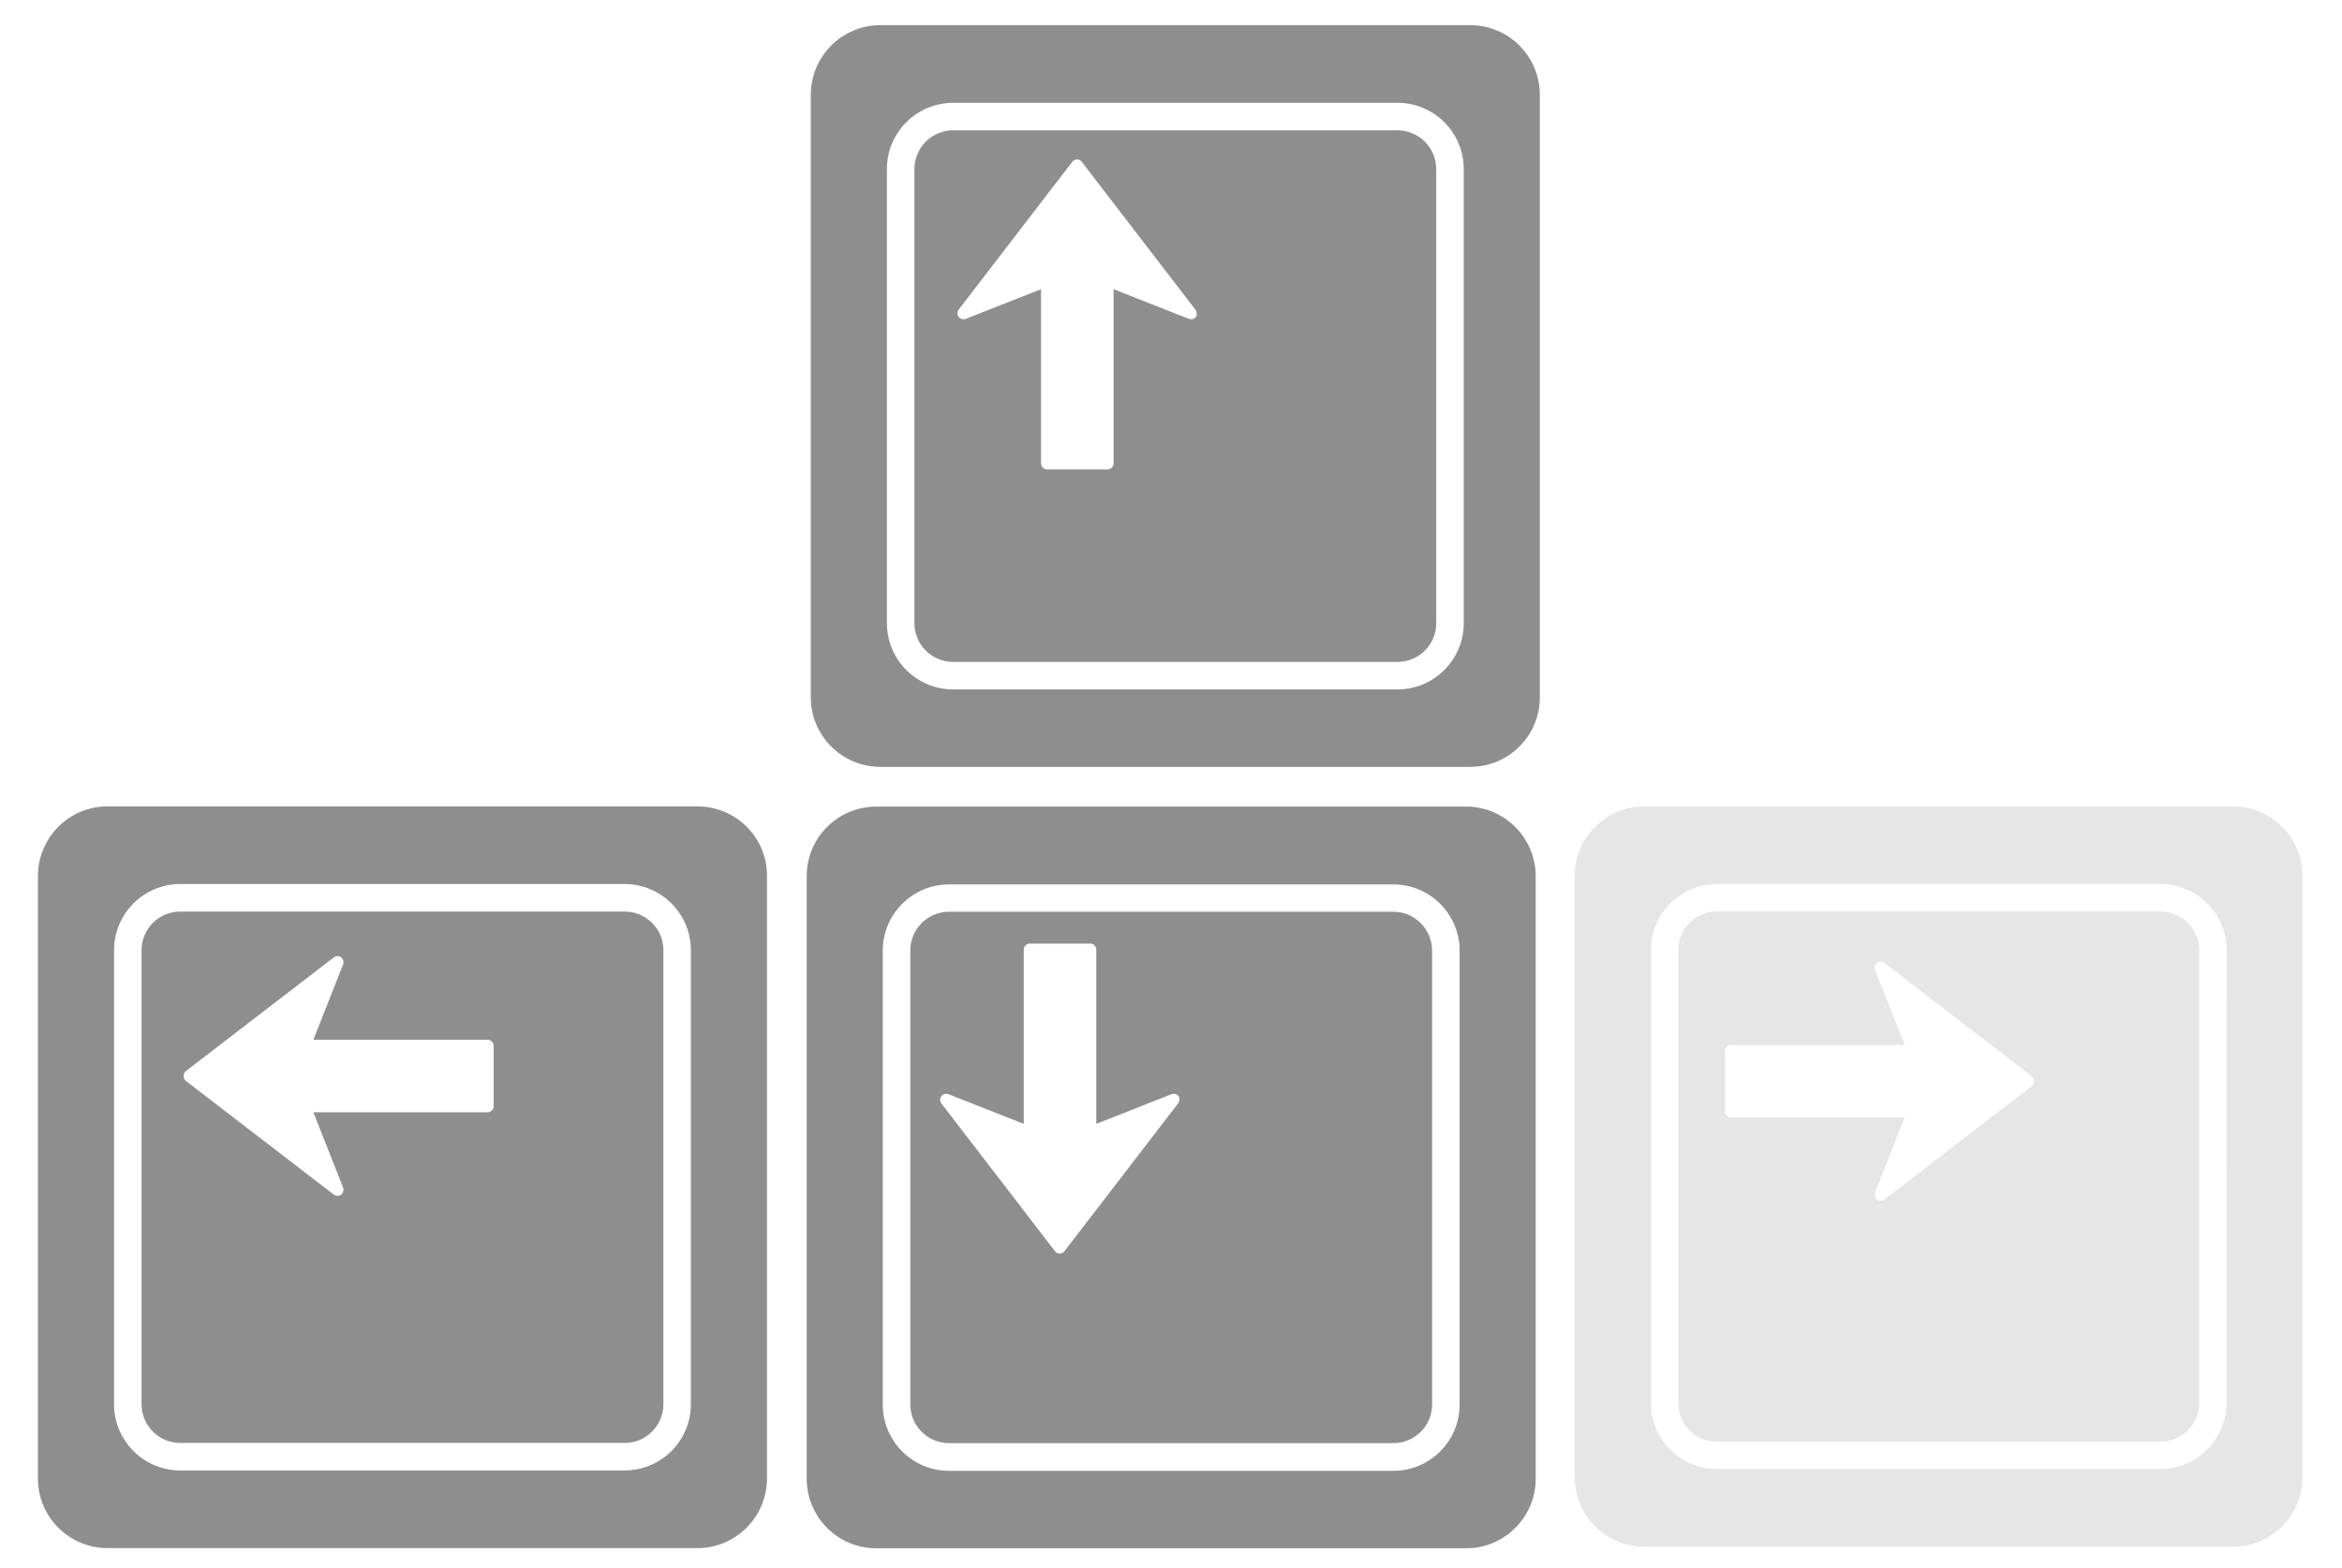
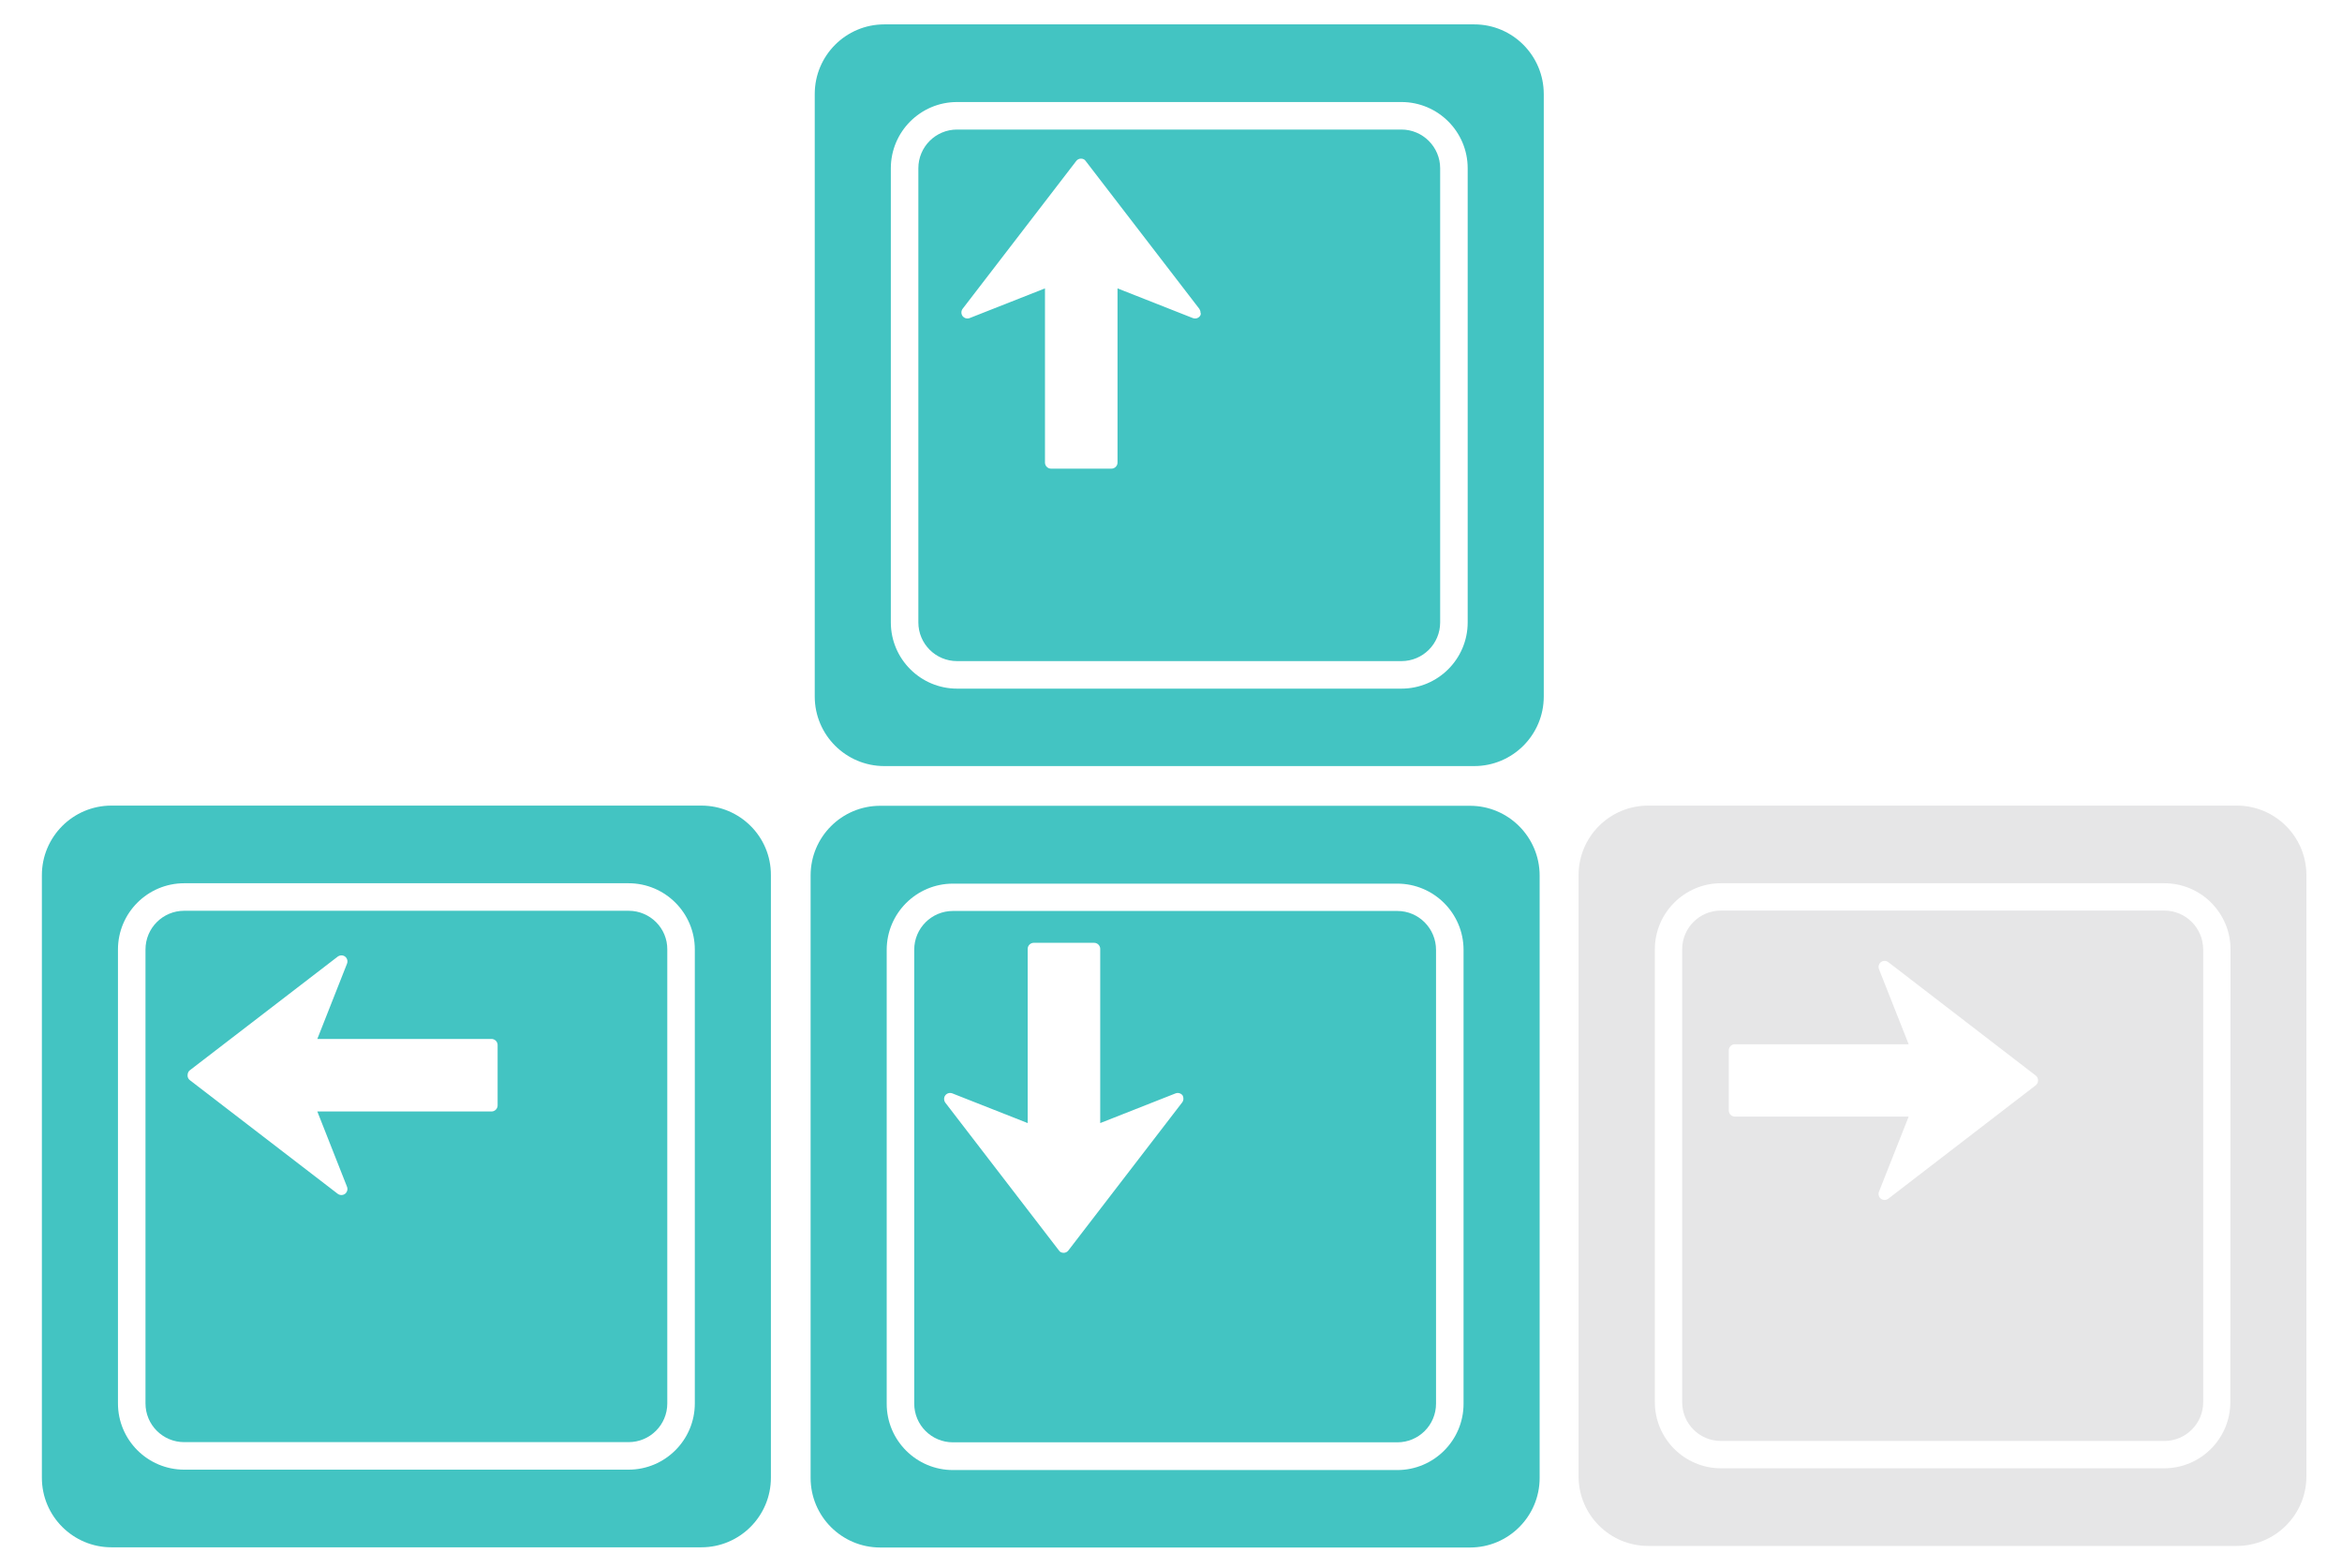
<svg xmlns="http://www.w3.org/2000/svg" version="1.1" id="Layer_1" x="0px" y="0px" viewBox="96 102.8 1191.2 797.2" style="enable-background:new 96 102.8 1191.2 797.2;" xml:space="preserve">
  <style type="text/css">
- 	.st0{fill:#8E8E8E;}
+ 	.st0{fill:#43C4C2;}
	.st1{fill:#E6E6E7;}
</style>
-   <path class="st0" d="M804.7,566.6h-226c-10.9,0-19.7,8.8-19.7,19.7v230.9c0,10.9,8.8,19.7,19.7,19.7h226c10.9,0,19.7-8.8,19.7-19.7  V586.4C824.4,575.5,815.6,566.6,804.7,566.6z M695.2,664.1l-57.8,75.2c-0.6,0.8-1.5,1.2-2.4,1.2c-1,0-1.9-0.4-2.4-1.2l-57.8-75.2  c-0.4-0.6-0.6-1.2-0.6-1.9c0-0.6,0.2-1.3,0.6-1.8c0.8-1.1,2.3-1.5,3.6-1l38.3,15.1v-88.6c0-1.7,1.4-3.1,3.1-3.1h30.7  c1.7,0,3.1,1.4,3.1,3.1v88.6l38.3-15.1c1.3-0.5,2.7-0.1,3.6,1C696.1,661.5,696.1,663,695.2,664.1z M841.7,513.1h-300  c-19.6,0-35.4,15.9-35.4,35.4V855c0,19.6,15.9,35.4,35.4,35.4h300c19.6,0,35.4-15.9,35.4-35.4V548.6  C877.1,529,861.2,513.1,841.7,513.1z M838.4,817.3c0,18.6-15.1,33.7-33.7,33.7h-226c-18.6,0-33.7-15.1-33.7-33.7V586.4  c0-18.6,15.1-33.7,33.7-33.7h226c18.6,0,33.7,15.1,33.7,33.7V817.3z" />
-   <path class="st1" d="M1194.8,566.4H969.3c-10.9,0-19.7,8.8-19.7,19.7v230.4c0,10.9,8.8,19.7,19.7,19.7h225.6  c10.8,0,19.7-8.8,19.7-19.7V586.1C1214.5,575.2,1205.7,566.4,1194.8,566.4z M1129.4,655.3l-75,57.7c-0.6,0.4-1.2,0.6-1.9,0.6  c-0.6,0-1.3-0.2-1.8-0.6c-1.1-0.8-1.5-2.3-1-3.6l15.1-38.2h-88.4c-1.7,0-3.1-1.4-3.1-3.1v-30.6c0-1.7,1.4-3.1,3.1-3.1h88.4  l-15.1-38.2c-0.5-1.3-0.1-2.7,1-3.6c1.1-0.8,2.6-0.8,3.7,0l75,57.7c0.8,0.6,1.2,1.5,1.2,2.4C1130.6,653.8,1130.2,654.7,1129.4,655.3  z M1231.7,513H932.3c-19.5,0-35.4,15.8-35.4,35.4v305.8c0,19.5,15.8,35.4,35.4,35.4h299.4c19.5,0,35.4-15.8,35.4-35.4V548.4  C1267.1,528.8,1251.2,513,1231.7,513z M1228.4,816.5c0,18.5-15.1,33.6-33.6,33.6H969.3c-18.5,0-33.6-15.1-33.6-33.6V586.1  c0-18.5,15.1-33.6,33.6-33.6h225.6c18.5,0,33.6,15.1,33.6,33.6L1228.4,816.5L1228.4,816.5z" />
+   <path class="st0" d="M806.7,566.2h-226c-10.9,0-19.7,8.8-19.7,19.7v230.9c0,10.9,8.8,19.7,19.7,19.7h226c10.9,0,19.7-8.8,19.7-19.7  V586C826.4,575.1,817.6,566.2,806.7,566.2z M697.2,663.7l-57.8,75.2c-0.6,0.8-1.5,1.2-2.4,1.2c-1,0-1.9-0.4-2.4-1.2l-57.8-75.2  c-0.4-0.6-0.6-1.2-0.6-1.9c0-0.6,0.2-1.3,0.6-1.8c0.8-1.1,2.3-1.5,3.6-1l38.3,15.1v-88.6c0-1.7,1.4-3.1,3.1-3.1h30.7  c1.7,0,3.1,1.4,3.1,3.1v88.6l38.3-15.1c1.3-0.5,2.7-0.1,3.6,1C698.1,661.1,698.1,662.6,697.2,663.7z M843.7,512.7h-300  c-19.6,0-35.4,15.9-35.4,35.4v306.5c0,19.6,15.9,35.4,35.4,35.4h300c19.6,0,35.4-15.9,35.4-35.4V548.2  C879.1,528.6,863.2,512.7,843.7,512.7z M840.4,816.9c0,18.6-15.1,33.7-33.7,33.7h-226c-18.6,0-33.7-15.1-33.7-33.7V586  c0-18.6,15.1-33.7,33.7-33.7h226c18.6,0,33.7,15.1,33.7,33.7V816.9z" />
+   <path class="st1" d="M1196.8,566H971.3c-10.9,0-19.7,8.8-19.7,19.7v230.4c0,10.9,8.8,19.7,19.7,19.7h225.6  c10.8,0,19.7-8.8,19.7-19.7V585.7C1216.5,574.8,1207.7,566,1196.8,566z M1131.4,654.9l-75,57.7c-0.6,0.4-1.2,0.6-1.9,0.6  c-0.6,0-1.3-0.2-1.8-0.6c-1.1-0.8-1.5-2.3-1-3.6l15.1-38.2h-88.4c-1.7,0-3.1-1.4-3.1-3.1v-30.6c0-1.7,1.4-3.1,3.1-3.1h88.4  l-15.1-38.2c-0.5-1.3-0.1-2.7,1-3.6c1.1-0.8,2.6-0.8,3.7,0l75,57.7c0.8,0.6,1.2,1.5,1.2,2.4C1132.6,653.4,1132.2,654.3,1131.4,654.9  z M1233.7,512.6H934.3c-19.5,0-35.4,15.8-35.4,35.4v305.8c0,19.5,15.8,35.4,35.4,35.4h299.4c19.5,0,35.4-15.8,35.4-35.4V548  C1269.1,528.4,1253.2,512.6,1233.7,512.6z M1230.4,816.1c0,18.5-15.1,33.6-33.6,33.6H971.3c-18.5,0-33.6-15.1-33.6-33.6V585.7  c0-18.5,15.1-33.6,33.6-33.6h225.6c18.5,0,33.6,15.1,33.6,33.6L1230.4,816.1L1230.4,816.1z" />
  <g>
-     <path class="st0" d="M806.8,169.1h-226c-10.9,0-19.7,8.8-19.7,19.7v231c0,10.9,8.8,19.7,19.7,19.7h226c10.9,0,19.7-8.8,19.7-19.7   v-231C826.5,178,817.7,169.1,806.8,169.1z M704.3,264c-0.8,1.1-2.3,1.5-3.6,1l-38.3-15.1v88.6c0,1.7-1.4,3.1-3.1,3.1h-30.7   c-1.7,0-3.1-1.4-3.1-3.1v-88.6L587.2,265c-1.3,0.5-2.7,0.1-3.6-1c-0.8-1.1-0.8-2.6,0-3.7l57.8-75.2c0.6-0.8,1.5-1.2,2.4-1.2   c1,0,1.9,0.4,2.4,1.2l57.8,75.2c0.4,0.6,0.6,1.2,0.6,1.9C704.9,262.8,704.7,263.5,704.3,264z M843.8,115.6h-300   c-19.6,0-35.4,15.9-35.4,35.4v306.5c0,19.6,15.9,35.4,35.4,35.4h300c19.6,0,35.4-15.9,35.4-35.4V151.1   C879.2,131.5,863.4,115.6,843.8,115.6z M840.5,419.8c0,18.6-15.1,33.7-33.7,33.7h-226c-18.6,0-33.7-15.1-33.7-33.7v-231   c0-18.6,15.1-33.7,33.7-33.7h226c18.6,0,33.7,15.1,33.7,33.7V419.8z" />
+     <path class="st0" d="M808.8,168.7h-226c-10.9,0-19.7,8.8-19.7,19.7v231c0,10.9,8.8,19.7,19.7,19.7h226c10.9,0,19.7-8.8,19.7-19.7   v-231C828.5,177.6,819.7,168.7,808.8,168.7z M706.3,263.6c-0.8,1.1-2.3,1.5-3.6,1l-38.3-15.1v88.6c0,1.7-1.4,3.1-3.1,3.1h-30.7   c-1.7,0-3.1-1.4-3.1-3.1v-88.6l-38.3,15.1c-1.3,0.5-2.7,0.1-3.6-1c-0.8-1.1-0.8-2.6,0-3.7l57.8-75.2c0.6-0.8,1.5-1.2,2.4-1.2   c1,0,1.9,0.4,2.4,1.2l57.8,75.2c0.4,0.6,0.6,1.2,0.6,1.9C706.9,262.4,706.7,263.1,706.3,263.6z M845.8,115.2h-300   c-19.6,0-35.4,15.9-35.4,35.4v306.5c0,19.6,15.9,35.4,35.4,35.4h300c19.6,0,35.4-15.9,35.4-35.4V150.7   C881.2,131.1,865.4,115.2,845.8,115.2z M842.5,419.4c0,18.6-15.1,33.7-33.7,33.7h-226c-18.6,0-33.7-15.1-33.7-33.7v-231   c0-18.6,15.1-33.7,33.7-33.7h226c18.6,0,33.7,15.1,33.7,33.7V419.4z" />
  </g>
-   <path class="st0" d="M413.7,566.5h-226c-10.9,0-19.7,8.8-19.7,19.7v230.9c0,10.9,8.8,19.7,19.7,19.7h226c10.9,0,19.7-8.8,19.7-19.7  V586.2C433.5,575.3,424.6,566.5,413.7,566.5z M190.6,647.6l75.2-57.8c0.6-0.4,1.2-0.6,1.9-0.6c0.6,0,1.3,0.2,1.8,0.6  c1.1,0.8,1.5,2.3,1,3.6l-15.1,38.3H344c1.7,0,3.1,1.4,3.1,3.1v30.7c0,1.7-1.4,3.1-3.1,3.1h-88.6l15.1,38.3c0.5,1.3,0.1,2.7-1,3.6  c-1.1,0.8-2.6,0.8-3.7,0l-75.2-57.8c-0.8-0.6-1.2-1.5-1.2-2.4C189.4,649,189.9,648.1,190.6,647.6z M450.7,513h-300  c-19.6,0-35.4,15.9-35.4,35.4v306.5c0,19.6,15.9,35.4,35.4,35.4h300c19.6,0,35.4-15.9,35.4-35.4V548.4  C486.2,528.8,470.3,513,450.7,513z M447.4,817.1c0,18.6-15.1,33.7-33.7,33.7h-226c-18.6,0-33.7-15.1-33.7-33.7V586.2  c0-18.6,15.1-33.7,33.7-33.7h226c18.6,0,33.7,15.1,33.7,33.7L447.4,817.1L447.4,817.1z" />
+   <path class="st0" d="M415.7,566.1h-226c-10.9,0-19.7,8.8-19.7,19.7v230.9c0,10.9,8.8,19.7,19.7,19.7h226c10.9,0,19.7-8.8,19.7-19.7  V585.8C435.5,574.9,426.6,566.1,415.7,566.1z M192.6,647.2l75.2-57.8c0.6-0.4,1.2-0.6,1.9-0.6c0.6,0,1.3,0.2,1.8,0.6  c1.1,0.8,1.5,2.3,1,3.6l-15.1,38.3H346c1.7,0,3.1,1.4,3.1,3.1v30.7c0,1.7-1.4,3.1-3.1,3.1h-88.6l15.1,38.3c0.5,1.3,0.1,2.7-1,3.6  c-1.1,0.8-2.6,0.8-3.7,0l-75.2-57.8c-0.8-0.6-1.2-1.5-1.2-2.4C191.4,648.6,191.9,647.7,192.6,647.2z M452.7,512.6h-300  c-19.6,0-35.4,15.9-35.4,35.4v306.5c0,19.6,15.9,35.4,35.4,35.4h300c19.6,0,35.4-15.9,35.4-35.4V548  C488.2,528.4,472.3,512.6,452.7,512.6z M449.4,816.7c0,18.6-15.1,33.7-33.7,33.7h-226c-18.6,0-33.7-15.1-33.7-33.7V585.8  c0-18.6,15.1-33.7,33.7-33.7h226c18.6,0,33.7,15.1,33.7,33.7V816.7L449.4,816.7z" />
</svg>
